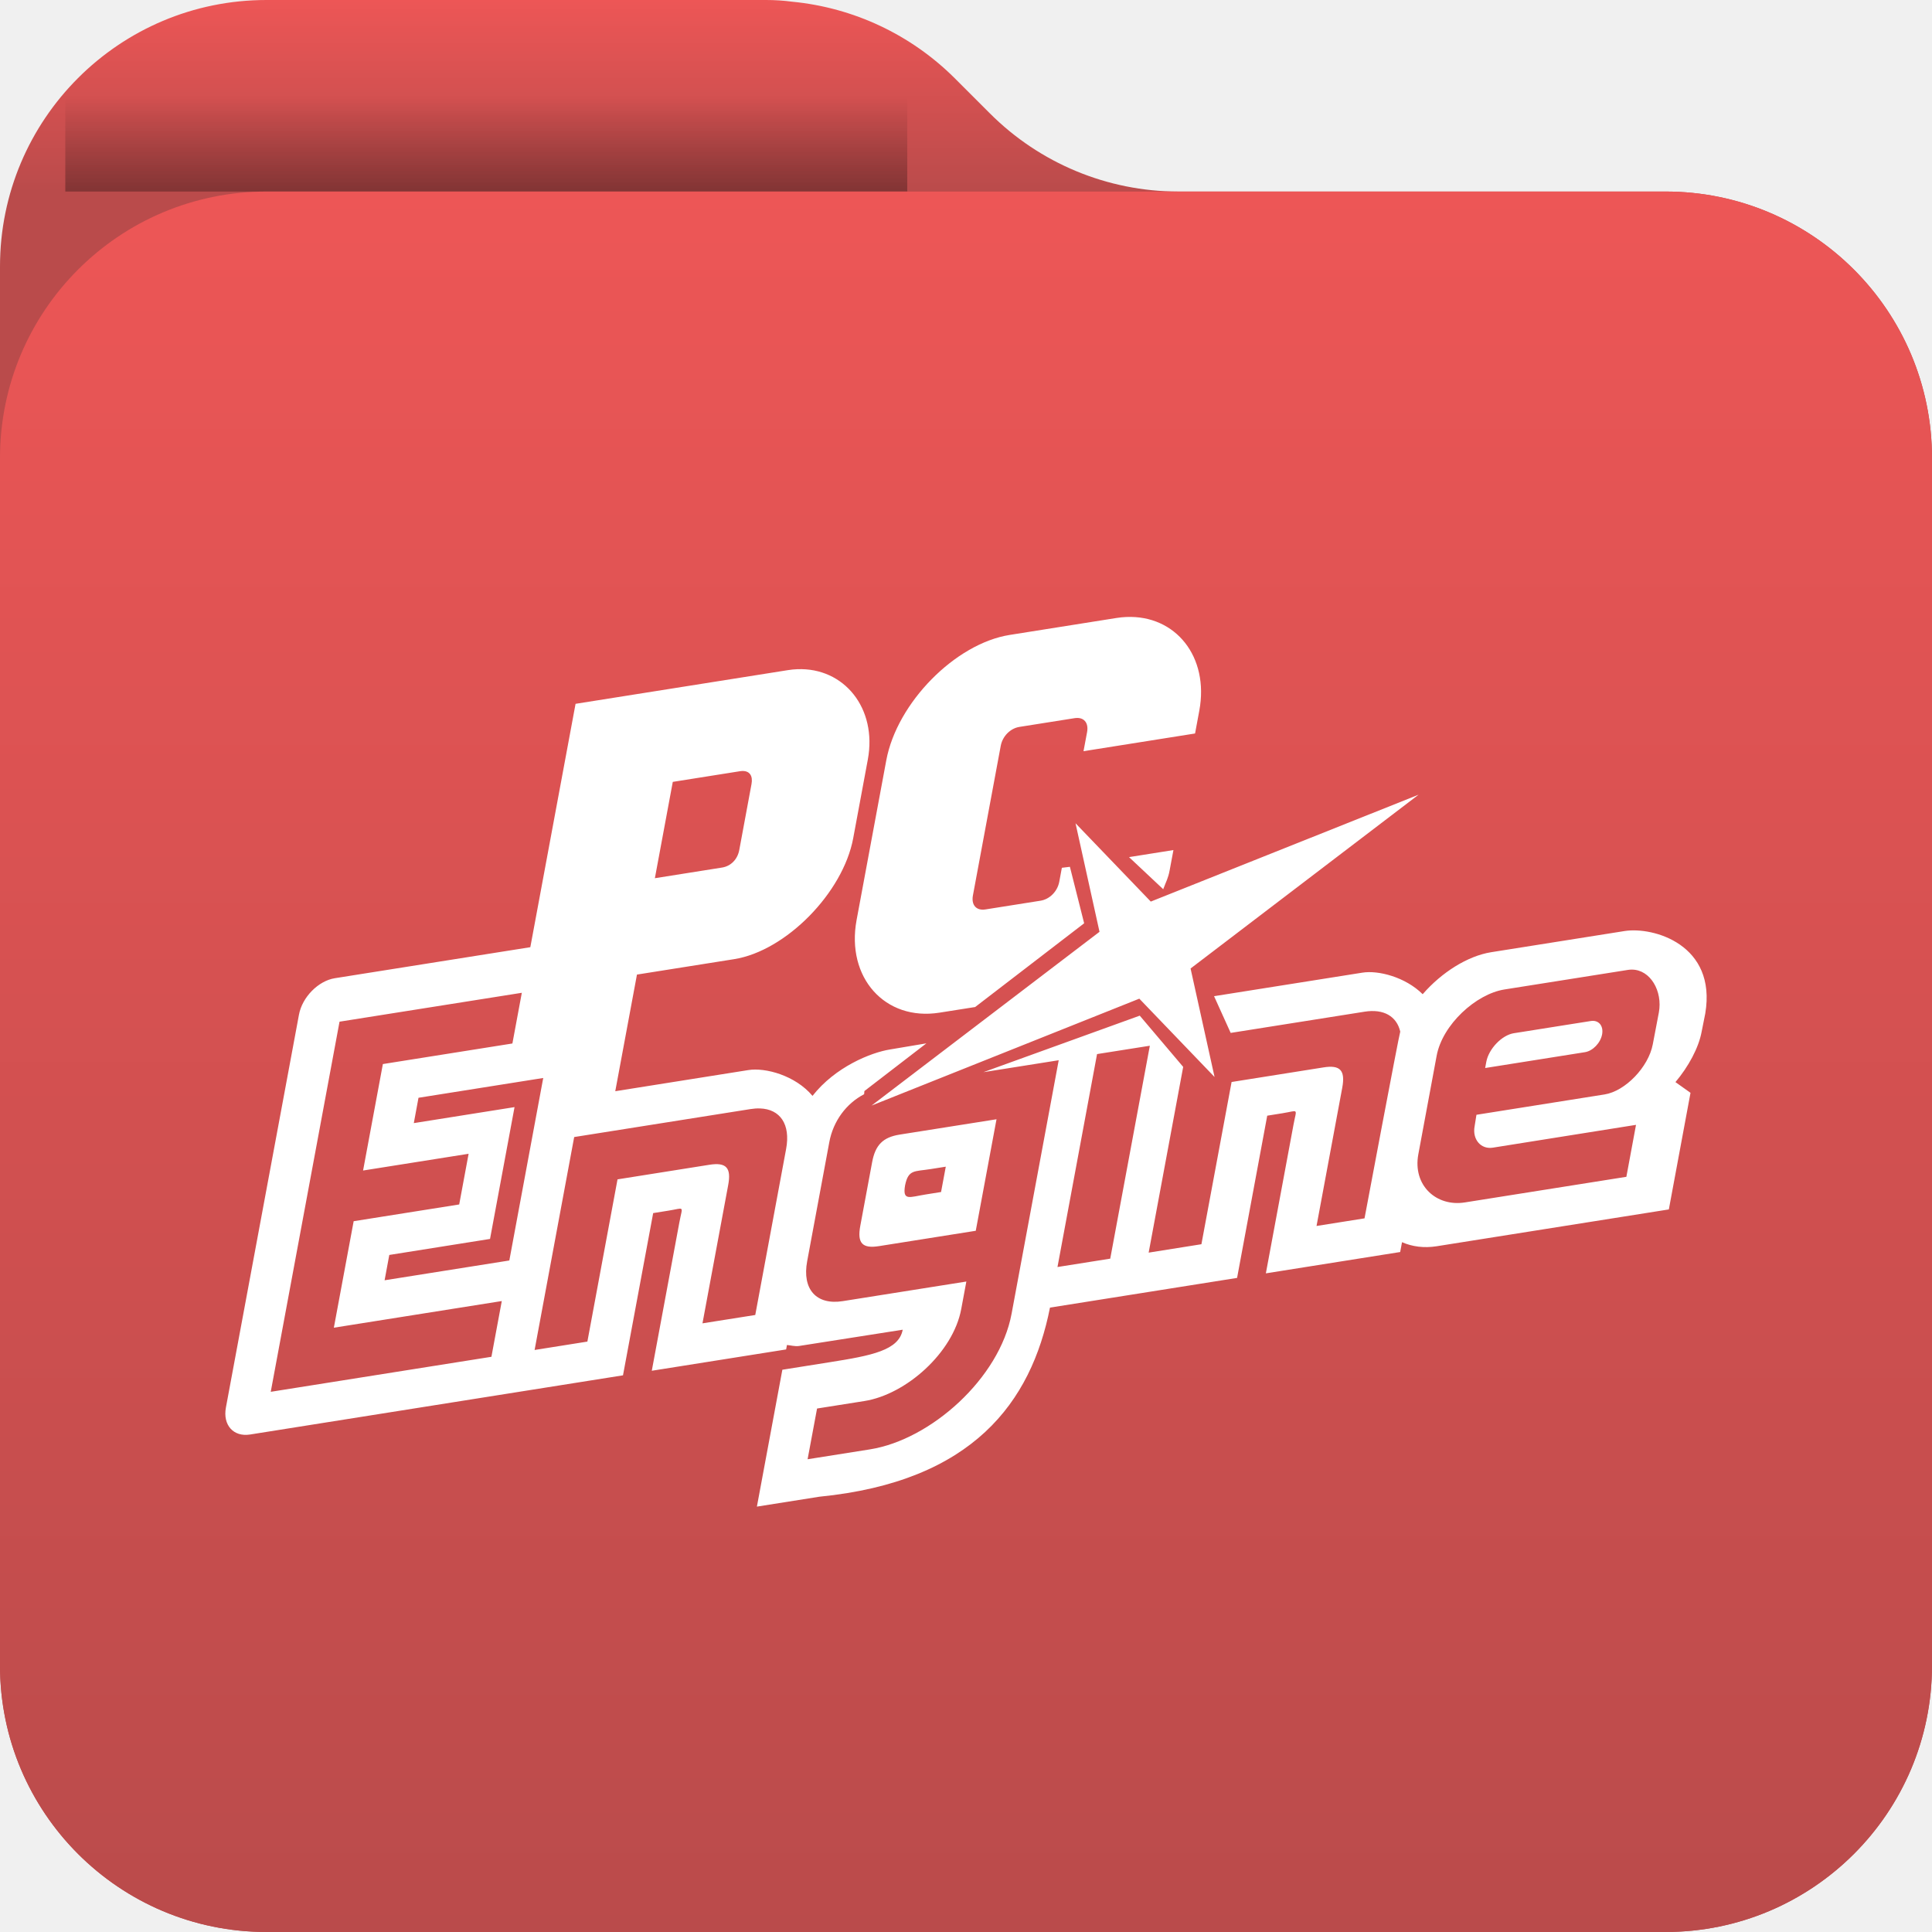
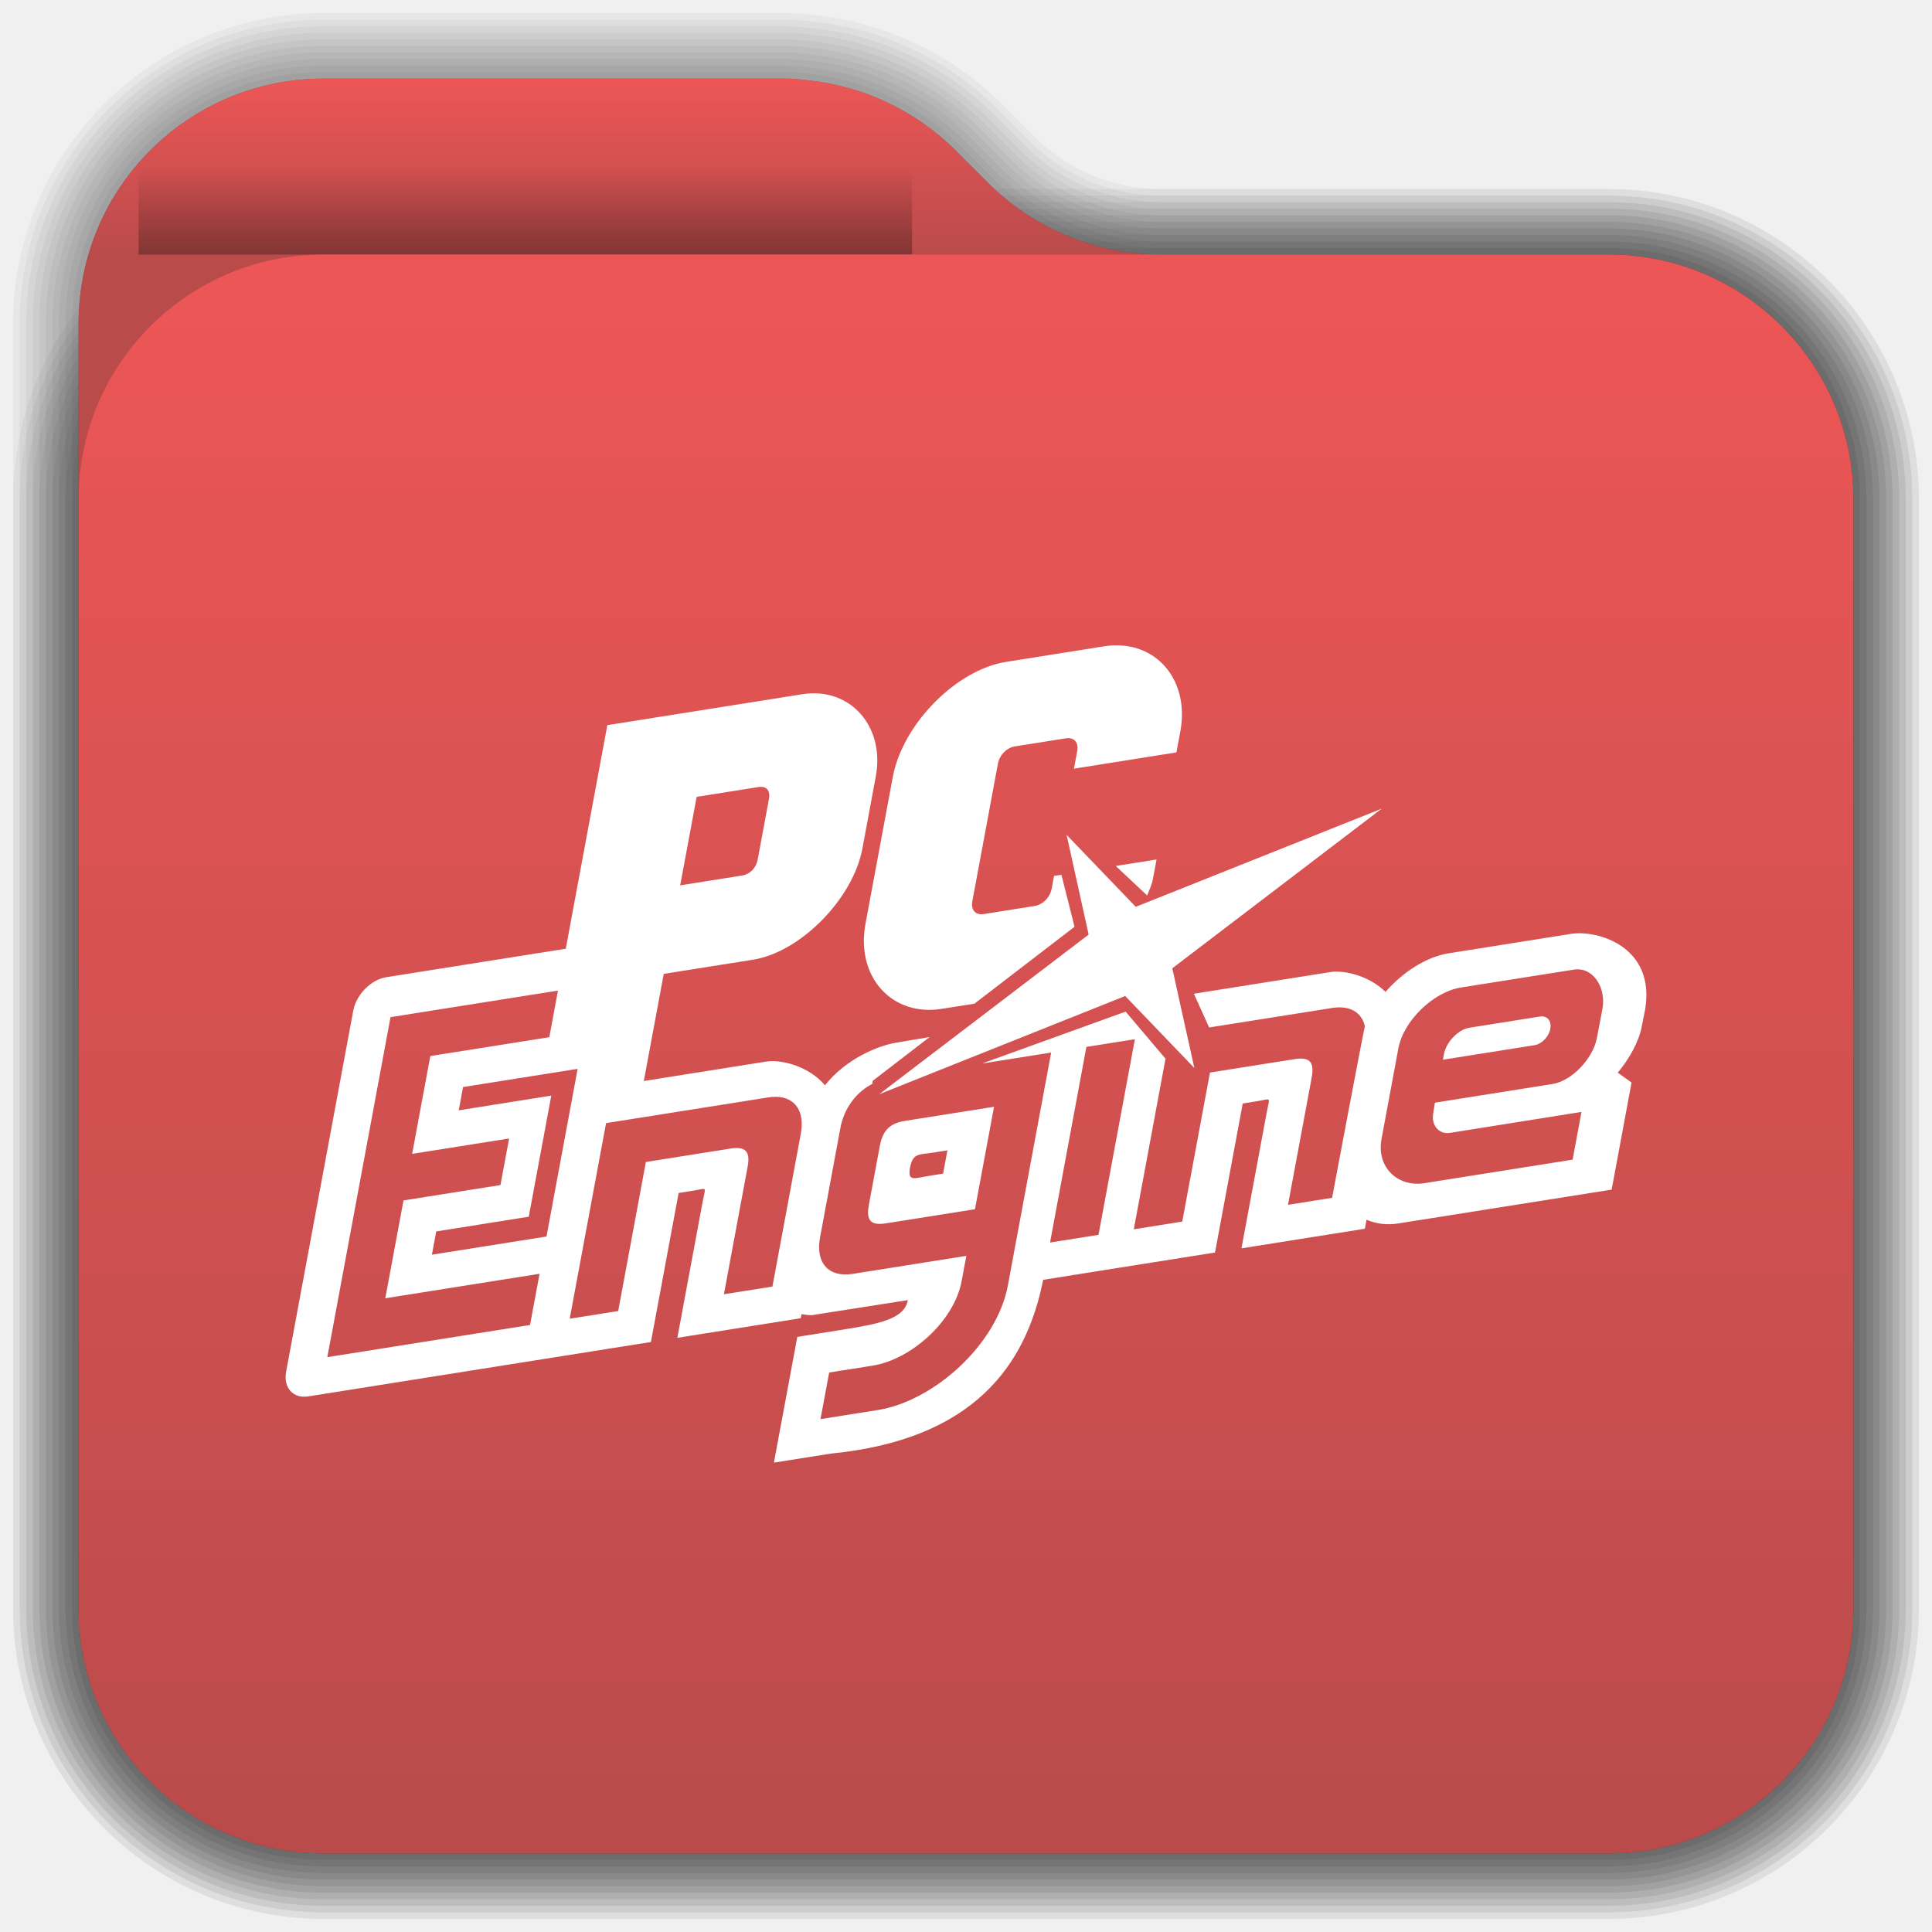
- <svg xmlns="http://www.w3.org/2000/svg" xmlns:xlink="http://www.w3.org/1999/xlink" width="512" height="512" viewBox="0 0 135.467 135.467" version="1.1" id="svg1" xml:space="preserve">
+ <svg xmlns="http://www.w3.org/2000/svg" xmlns:xlink="http://www.w3.org/1999/xlink" width="512" height="512" viewBox="-6 -6 147.467 147.467" version="1.1" id="svg1" xml:space="preserve">
  <defs id="defs1">
    <linearGradient id="linearGradient17">
      <stop style="stop-color:#e5e5e5;stop-opacity:1;" offset="0" id="stop17" />
      <stop style="stop-color:#a8a8a8;stop-opacity:1;" offset="1" id="stop18" />
    </linearGradient>
    <linearGradient id="linearGradient15">
      <stop style="stop-color:#e5e5e5;stop-opacity:1;" offset="0" id="stop15" />
      <stop style="stop-color:#a8a8a8;stop-opacity:1;" offset="1" id="stop16" />
    </linearGradient>
    <linearGradient xlink:href="#linearGradient15" id="linearGradient16" x1="55.033" y1="6.35" x2="55.033" y2="18.521" gradientUnits="userSpaceOnUse" />
    <linearGradient xlink:href="#linearGradient17" id="linearGradient18" x1="67.733" y1="18.521" x2="67.733" y2="129.117" gradientUnits="userSpaceOnUse" />
    <linearGradient data-orig="e53535,a82727" x1="55.033" y1="6.35" x2="55.033" y2="18.521" gradientUnits="userSpaceOnUse" id="linearGradient16_tint">
      <stop style="stop-color:#ed5656;stop-opacity:1;" offset="0" />
      <stop style="stop-color:#ba4b4b;stop-opacity:1;" offset="1" />
    </linearGradient>
    <linearGradient data-orig="e53535,a82727" x1="67.733" y1="18.521" x2="67.733" y2="129.117" gradientUnits="userSpaceOnUse" id="linearGradient18_tint">
      <stop style="stop-color:#ed5656;stop-opacity:1;" offset="0" />
      <stop style="stop-color:#ba4b4b;stop-opacity:1;" offset="1" />
    </linearGradient>
    <linearGradient id="tabShade" x1="0" y1="12.521" x2="0" y2="18.521" gradientUnits="userSpaceOnUse">
      <stop offset="0" style="stop-color:#000000;stop-opacity:0" />
      <stop offset="1" style="stop-color:#000000;stop-opacity:0.3" />
    </linearGradient>
  </defs>
  <g id="layer1">
+     <g id="folder-shadow" style="fill:#000000;stroke:#000000;stroke-linejoin:round" transform="matrix(1.103449,0,0,1.103449,-7.006964,-7.006964)">
+       <path d="M 23.283,6.35 C 13.931,6.35 6.35,13.931 6.35,23.283 v 88.9 c -4.4e-6,9.352 7.581,16.933 16.933,16.933 h 88.9 c 9.352,0 16.933,-7.581 16.933,-16.933 V 35.454 c 0,-9.352 -7.581,-16.933 -16.933,-16.933 H 81.206 c -4.482,-0.007 -8.778,-1.79 -11.947,-4.959 h -5.17e-4 L 67.006,11.31 C 64.233,8.55 60.589,6.836 56.694,6.459 56.144,6.386 55.589,6.35 55.033,6.35 h -0.009 z" style="fill-opacity:0.04;stroke-opacity:0.04;stroke-width:9.062" />
+       <path d="m 23.283,18.521 c -9.352,-1e-6 -16.933,7.581 -16.933,16.933 v 76.729 c -4.4e-6,9.352 7.581,16.933 16.933,16.933 h 88.9 c 9.352,0 16.933,-7.581 16.933,-16.933 V 35.454 c 0,-9.352 -7.581,-16.933 -16.933,-16.933 z" style="fill-opacity:0.04;stroke-opacity:0.04;stroke-width:9.062" />
+       <path d="M 23.283,6.35 C 13.931,6.35 6.35,13.931 6.35,23.283 v 88.9 c -4.4e-6,9.352 7.581,16.933 16.933,16.933 h 88.9 c 9.352,0 16.933,-7.581 16.933,-16.933 V 35.454 c 0,-9.352 -7.581,-16.933 -16.933,-16.933 H 81.206 c -4.482,-0.007 -8.778,-1.79 -11.947,-4.959 h -5.17e-4 L 67.006,11.31 C 64.233,8.55 60.589,6.836 56.694,6.459 56.144,6.386 55.589,6.35 55.033,6.35 h -0.009 z" style="fill-opacity:0.04;stroke-opacity:0.04;stroke-width:8.156" />
+       <path d="m 23.283,18.521 c -9.352,-1e-6 -16.933,7.581 -16.933,16.933 v 76.729 c -4.4e-6,9.352 7.581,16.933 16.933,16.933 h 88.9 c 9.352,0 16.933,-7.581 16.933,-16.933 V 35.454 c 0,-9.352 -7.581,-16.933 -16.933,-16.933 z" style="fill-opacity:0.04;stroke-opacity:0.04;stroke-width:8.156" />
+       <path d="M 23.283,6.35 C 13.931,6.35 6.35,13.931 6.35,23.283 v 88.9 c -4.4e-6,9.352 7.581,16.933 16.933,16.933 h 88.9 c 9.352,0 16.933,-7.581 16.933,-16.933 V 35.454 c 0,-9.352 -7.581,-16.933 -16.933,-16.933 H 81.206 c -4.482,-0.007 -8.778,-1.79 -11.947,-4.959 h -5.17e-4 L 67.006,11.31 C 64.233,8.55 60.589,6.836 56.694,6.459 56.144,6.386 55.589,6.35 55.033,6.35 h -0.009 z" style="fill-opacity:0.04;stroke-opacity:0.04;stroke-width:7.250" />
+       <path d="m 23.283,18.521 c -9.352,-1e-6 -16.933,7.581 -16.933,16.933 v 76.729 c -4.4e-6,9.352 7.581,16.933 16.933,16.933 h 88.9 c 9.352,0 16.933,-7.581 16.933,-16.933 V 35.454 c 0,-9.352 -7.581,-16.933 -16.933,-16.933 z" style="fill-opacity:0.04;stroke-opacity:0.04;stroke-width:7.250" />
+       <path d="M 23.283,6.35 C 13.931,6.35 6.35,13.931 6.35,23.283 v 88.9 c -4.4e-6,9.352 7.581,16.933 16.933,16.933 h 88.9 c 9.352,0 16.933,-7.581 16.933,-16.933 V 35.454 c 0,-9.352 -7.581,-16.933 -16.933,-16.933 H 81.206 c -4.482,-0.007 -8.778,-1.79 -11.947,-4.959 h -5.17e-4 L 67.006,11.31 C 64.233,8.55 60.589,6.836 56.694,6.459 56.144,6.386 55.589,6.35 55.033,6.35 h -0.009 z" style="fill-opacity:0.04;stroke-opacity:0.04;stroke-width:6.344" />
+       <path d="m 23.283,18.521 c -9.352,-1e-6 -16.933,7.581 -16.933,16.933 v 76.729 c -4.4e-6,9.352 7.581,16.933 16.933,16.933 h 88.9 c 9.352,0 16.933,-7.581 16.933,-16.933 V 35.454 c 0,-9.352 -7.581,-16.933 -16.933,-16.933 z" style="fill-opacity:0.04;stroke-opacity:0.04;stroke-width:6.344" />
+       <path d="M 23.283,6.35 C 13.931,6.35 6.35,13.931 6.35,23.283 v 88.9 c -4.4e-6,9.352 7.581,16.933 16.933,16.933 h 88.9 c 9.352,0 16.933,-7.581 16.933,-16.933 V 35.454 c 0,-9.352 -7.581,-16.933 -16.933,-16.933 H 81.206 c -4.482,-0.007 -8.778,-1.79 -11.947,-4.959 h -5.17e-4 L 67.006,11.31 C 64.233,8.55 60.589,6.836 56.694,6.459 56.144,6.386 55.589,6.35 55.033,6.35 h -0.009 z" style="fill-opacity:0.04;stroke-opacity:0.04;stroke-width:5.437" />
+       <path d="m 23.283,18.521 c -9.352,-1e-6 -16.933,7.581 -16.933,16.933 v 76.729 c -4.4e-6,9.352 7.581,16.933 16.933,16.933 h 88.9 c 9.352,0 16.933,-7.581 16.933,-16.933 V 35.454 c 0,-9.352 -7.581,-16.933 -16.933,-16.933 z" style="fill-opacity:0.04;stroke-opacity:0.04;stroke-width:5.437" />
+       <path d="M 23.283,6.35 C 13.931,6.35 6.35,13.931 6.35,23.283 v 88.9 c -4.4e-6,9.352 7.581,16.933 16.933,16.933 h 88.9 c 9.352,0 16.933,-7.581 16.933,-16.933 V 35.454 c 0,-9.352 -7.581,-16.933 -16.933,-16.933 H 81.206 c -4.482,-0.007 -8.778,-1.79 -11.947,-4.959 h -5.17e-4 L 67.006,11.31 C 64.233,8.55 60.589,6.836 56.694,6.459 56.144,6.386 55.589,6.35 55.033,6.35 h -0.009 z" style="fill-opacity:0.04;stroke-opacity:0.04;stroke-width:4.531" />
+       <path d="m 23.283,18.521 c -9.352,-1e-6 -16.933,7.581 -16.933,16.933 v 76.729 c -4.4e-6,9.352 7.581,16.933 16.933,16.933 h 88.9 c 9.352,0 16.933,-7.581 16.933,-16.933 V 35.454 c 0,-9.352 -7.581,-16.933 -16.933,-16.933 z" style="fill-opacity:0.04;stroke-opacity:0.04;stroke-width:4.531" />
+       <path d="M 23.283,6.35 C 13.931,6.35 6.35,13.931 6.35,23.283 v 88.9 c -4.4e-6,9.352 7.581,16.933 16.933,16.933 h 88.9 c 9.352,0 16.933,-7.581 16.933,-16.933 V 35.454 c 0,-9.352 -7.581,-16.933 -16.933,-16.933 H 81.206 c -4.482,-0.007 -8.778,-1.79 -11.947,-4.959 h -5.17e-4 L 67.006,11.31 C 64.233,8.55 60.589,6.836 56.694,6.459 56.144,6.386 55.589,6.35 55.033,6.35 h -0.009 z" style="fill-opacity:0.04;stroke-opacity:0.04;stroke-width:3.625" />
+       <path d="m 23.283,18.521 c -9.352,-1e-6 -16.933,7.581 -16.933,16.933 v 76.729 c -4.4e-6,9.352 7.581,16.933 16.933,16.933 h 88.9 c 9.352,0 16.933,-7.581 16.933,-16.933 V 35.454 c 0,-9.352 -7.581,-16.933 -16.933,-16.933 z" style="fill-opacity:0.04;stroke-opacity:0.04;stroke-width:3.625" />
+       <path d="M 23.283,6.35 C 13.931,6.35 6.35,13.931 6.35,23.283 v 88.9 c -4.4e-6,9.352 7.581,16.933 16.933,16.933 h 88.9 c 9.352,0 16.933,-7.581 16.933,-16.933 V 35.454 c 0,-9.352 -7.581,-16.933 -16.933,-16.933 H 81.206 c -4.482,-0.007 -8.778,-1.79 -11.947,-4.959 h -5.17e-4 L 67.006,11.31 C 64.233,8.55 60.589,6.836 56.694,6.459 56.144,6.386 55.589,6.35 55.033,6.35 h -0.009 z" style="fill-opacity:0.04;stroke-opacity:0.04;stroke-width:2.719" />
+       <path d="m 23.283,18.521 c -9.352,-1e-6 -16.933,7.581 -16.933,16.933 v 76.729 c -4.4e-6,9.352 7.581,16.933 16.933,16.933 h 88.9 c 9.352,0 16.933,-7.581 16.933,-16.933 V 35.454 c 0,-9.352 -7.581,-16.933 -16.933,-16.933 z" style="fill-opacity:0.04;stroke-opacity:0.04;stroke-width:2.719" />
+       <path d="M 23.283,6.35 C 13.931,6.35 6.35,13.931 6.35,23.283 v 88.9 c -4.4e-6,9.352 7.581,16.933 16.933,16.933 h 88.9 c 9.352,0 16.933,-7.581 16.933,-16.933 V 35.454 c 0,-9.352 -7.581,-16.933 -16.933,-16.933 H 81.206 c -4.482,-0.007 -8.778,-1.79 -11.947,-4.959 h -5.17e-4 L 67.006,11.31 C 64.233,8.55 60.589,6.836 56.694,6.459 56.144,6.386 55.589,6.35 55.033,6.35 h -0.009 z" style="fill-opacity:0.04;stroke-opacity:0.04;stroke-width:1.812" />
+       <path d="m 23.283,18.521 c -9.352,-1e-6 -16.933,7.581 -16.933,16.933 v 76.729 c -4.4e-6,9.352 7.581,16.933 16.933,16.933 h 88.9 c 9.352,0 16.933,-7.581 16.933,-16.933 V 35.454 c 0,-9.352 -7.581,-16.933 -16.933,-16.933 z" style="fill-opacity:0.04;stroke-opacity:0.04;stroke-width:1.812" />
+       <path d="M 23.283,6.35 C 13.931,6.35 6.35,13.931 6.35,23.283 v 88.9 c -4.4e-6,9.352 7.581,16.933 16.933,16.933 h 88.9 c 9.352,0 16.933,-7.581 16.933,-16.933 V 35.454 c 0,-9.352 -7.581,-16.933 -16.933,-16.933 H 81.206 c -4.482,-0.007 -8.778,-1.79 -11.947,-4.959 h -5.17e-4 L 67.006,11.31 C 64.233,8.55 60.589,6.836 56.694,6.459 56.144,6.386 55.589,6.35 55.033,6.35 h -0.009 z" style="fill-opacity:0.04;stroke-opacity:0.04;stroke-width:0.906" />
+       <path d="m 23.283,18.521 c -9.352,-1e-6 -16.933,7.581 -16.933,16.933 v 76.729 c -4.4e-6,9.352 7.581,16.933 16.933,16.933 h 88.9 c 9.352,0 16.933,-7.581 16.933,-16.933 V 35.454 c 0,-9.352 -7.581,-16.933 -16.933,-16.933 z" style="fill-opacity:0.04;stroke-opacity:0.04;stroke-width:0.906" />
+     </g>
    <g id="g50" transform="matrix(1.103449,0,0,1.103449,-7.006964,-7.006964)">
      <path id="path46" style="display:inline;fill:url(#linearGradient16_tint);stroke-width:11.943;paint-order:stroke fill markers" d="M 23.283,6.35 C 13.931,6.35 6.35,13.931 6.35,23.283 v 88.9 c -4.4e-6,9.352 7.581,16.933 16.933,16.933 h 88.9 c 9.352,0 16.933,-7.581 16.933,-16.933 V 35.454 c 0,-9.352 -7.581,-16.933 -16.933,-16.933 H 81.206 c -4.482,-0.007 -8.778,-1.79 -11.947,-4.959 h -5.17e-4 L 67.006,11.31 C 64.233,8.55 60.589,6.836 56.694,6.459 56.144,6.386 55.589,6.35 55.033,6.35 h -0.009 z" />
      <rect id="tab-shade" x="10.5" y="12.521" width="53.5" height="6" style="fill:url(#tabShade)" />
      <path id="path50" style="display:inline;fill:url(#linearGradient18_tint);stroke-width:11.943;paint-order:stroke fill markers" d="m 23.283,18.521 c -9.352,-1e-6 -16.933,7.581 -16.933,16.933 v 76.729 c -4.4e-6,9.352 7.581,16.933 16.933,16.933 h 88.9 c 9.352,0 16.933,-7.581 16.933,-16.933 V 35.454 c 0,-9.352 -7.581,-16.933 -16.933,-16.933 z" />
    </g>
    <path id="path2-1" d="m 78.982,43.261 c -0.23,0.01 -0.464,0.033 -0.703,0.071 l -7.483,1.188 c -3.816,0.606 -7.903,4.757 -8.652,8.791 l -2.082,11.198 c -0.749,4.034 1.994,7.102 5.813,6.496 l 2.501,-0.395 7.642,-5.871 -0.999,-3.96 -0.564,0.068 -0.181,0.976 c -0.126,0.677 -0.669,1.228 -1.308,1.331 l -3.869,0.613 c -0.639,0.102 -1.004,-0.307 -0.878,-0.983 l 1.95,-10.487 c 0.125,-0.674 0.669,-1.226 1.307,-1.328 l 3.87,-0.613 c 0.638,-0.102 1.003,0.307 0.877,0.981 l -0.25,1.335 7.822,-1.242 0.297,-1.599 c 0.703,-3.782 -1.664,-6.714 -5.11,-6.569 z m -23.072,3.661 c -0.219,0.009 -0.442,0.031 -0.668,0.067 L 40.357,49.35 37.185,66.415 23.478,68.59 c -1.16,0.184 -2.288,1.328 -2.515,2.554 l -5.123,27.551 c -0.227,1.227 0.529,2.072 1.689,1.89 l 26.154,-4.151 2.116,-11.375 1.065,-0.17 c 1.172,-0.184 0.999,-0.394 0.772,0.82 l -1.934,10.405 9.42,-1.495 0.057,-0.311 c 0.241,0.018 0.563,0.111 0.844,0.069 l 7.273,-1.141 c -0.27,1.451 -2.186,1.815 -5.111,2.278 l -3.328,0.529 -1.785,9.597 4.373,-0.693 c 10.767,-1.063 14.863,-6.627 16.177,-13.261 l 13.119,-2.082 2.114,-11.375 1.067,-0.171 c 1.169,-0.185 0.997,-0.397 0.772,0.818 l -1.935,10.408 9.418,-1.495 0.129,-0.69 c 0.711,0.314 1.541,0.424 2.421,0.286 l 16.288,-2.583 1.519,-8.176 -1.056,-0.752 c 0.915,-1.083 1.628,-2.409 1.834,-3.521 l 0.257,-1.289 c 0.812,-4.823 -3.634,-6.103 -5.663,-5.781 l -9.347,1.483 c -1.655,0.263 -3.478,1.417 -4.804,2.945 -1.227,-1.215 -3.12,-1.687 -4.221,-1.512 l -10.407,1.651 1.165,2.575 9.385,-1.487 c 1.353,-0.216 2.257,0.325 2.505,1.396 -0.1,0.284 -2.505,13.094 -2.505,13.094 l -3.365,0.534 1.804,-9.698 c 0.223,-1.214 -0.144,-1.607 -1.312,-1.421 l -6.448,1.024 -2.116,11.375 -3.699,0.589 2.421,-13.024 -3.045,-3.592 -10.962,3.963 5.195,-0.824 0.084,-0.012 -3.304,17.773 c -0.839,4.515 -5.657,8.833 -9.93,9.511 l -4.373,0.693 0.663,-3.557 3.326,-0.526 c 2.924,-0.466 6.217,-3.392 6.784,-6.453 l 0.358,-1.925 -8.662,1.374 c -1.857,0.295 -2.865,-0.833 -2.5,-2.795 l 1.553,-8.355 c 0.275,-1.485 1.201,-2.717 2.441,-3.358 l 0.02,-0.223 4.346,-3.344 -2.538,0.427 c -1.351,0.213 -3.855,1.226 -5.447,3.256 -1.203,-1.436 -3.308,-1.998 -4.494,-1.81 l -9.336,1.483 1.521,-8.178 6.812,-1.081 c 3.626,-0.574 7.638,-4.652 8.351,-8.482 l 1.024,-5.511 c 0.668,-3.593 -1.659,-6.466 -4.94,-6.338 z m -3.81,7.138 c 0.473,0.011 0.7,0.352 0.593,0.922 l -0.858,4.623 c -0.123,0.654 -0.59,1.128 -1.208,1.226 l -4.709,0.747 1.256,-6.755 4.709,-0.747 c 0.077,-0.012 0.15,-0.018 0.217,-0.016 z m 47.367,1.662 -18.777,7.495 -5.277,-5.492 1.682,7.611 -15.986,12.185 18.777,-7.497 5.276,5.493 -1.682,-7.608 z m -17.189,3.882 -3.113,0.495 2.397,2.251 c 0.204,-0.549 0.346,-0.758 0.45,-1.322 z m 32.131,8.382 c 1.312,-0.006 2.184,1.518 1.905,3.012 l -0.424,2.223 c -0.298,1.594 -1.926,3.288 -3.383,3.519 l -8.982,1.426 -0.129,0.806 c -0.171,0.916 0.438,1.633 1.278,1.499 l 10.039,-1.599 -0.676,3.643 -11.325,1.796 c -2,0.317 -3.667,-1.192 -3.262,-3.377 l 1.284,-6.907 c 0.407,-2.184 2.754,-4.33 4.754,-4.648 l 8.653,-1.371 c 0.091,-0.015 0.181,-0.022 0.268,-0.022 z m -77.82,1.626 -0.661,3.555 -9.082,1.442 -1.388,7.465 7.4,-1.174 -0.66,3.554 -7.4,1.174 -1.389,7.467 11.775,-1.869 -0.727,3.909 -15.473,2.455 4.823,-25.952 z m 75.051,1.969 c -0.033,0.002 -0.067,0.005 -0.101,0.011 l -1.797,0.284 -2.867,0.456 -0.727,0.114 c -0.841,0.134 -1.762,1.093 -1.933,2.01 l -0.079,0.431 6.997,-1.111 c 0.552,-0.089 1.091,-0.647 1.203,-1.251 0.103,-0.566 -0.202,-0.968 -0.696,-0.944 z m -31.016,1.743 -2.777,14.93 -3.699,0.586 2.774,-14.928 0.085,-0.016 z m -42.534,2.261 -2.377,12.797 -8.746,1.388 0.329,-1.776 7.064,-1.123 1.718,-9.243 -7.063,1.122 0.329,-1.777 z m 15.187,2.135 c 1.432,0.044 2.164,1.121 1.844,2.84 l -2.164,11.644 -3.701,0.585 1.803,-9.695 C 51.287,81.879 50.919,81.485 49.747,81.67 l -6.448,1.024 -2.113,11.375 -3.701,0.588 2.775,-14.929 0.086,-0.015 12.276,-1.947 c 0.232,-0.037 0.451,-0.052 0.656,-0.045 z m 16.596,0.76 -6.784,1.074 c -1.172,0.186 -1.713,0.722 -1.938,1.939 l -0.829,4.458 c -0.227,1.218 0.141,1.61 1.312,1.424 l 6.784,-1.076 z m -3.557,3.325 -0.331,1.776 -1.065,0.17 c -1.144,0.181 -1.648,0.488 -1.459,-0.632 0.229,-1.128 0.647,-0.964 1.791,-1.146 z" style="fill:#ffffff;stroke-width:0.227" />
  </g>
</svg>
